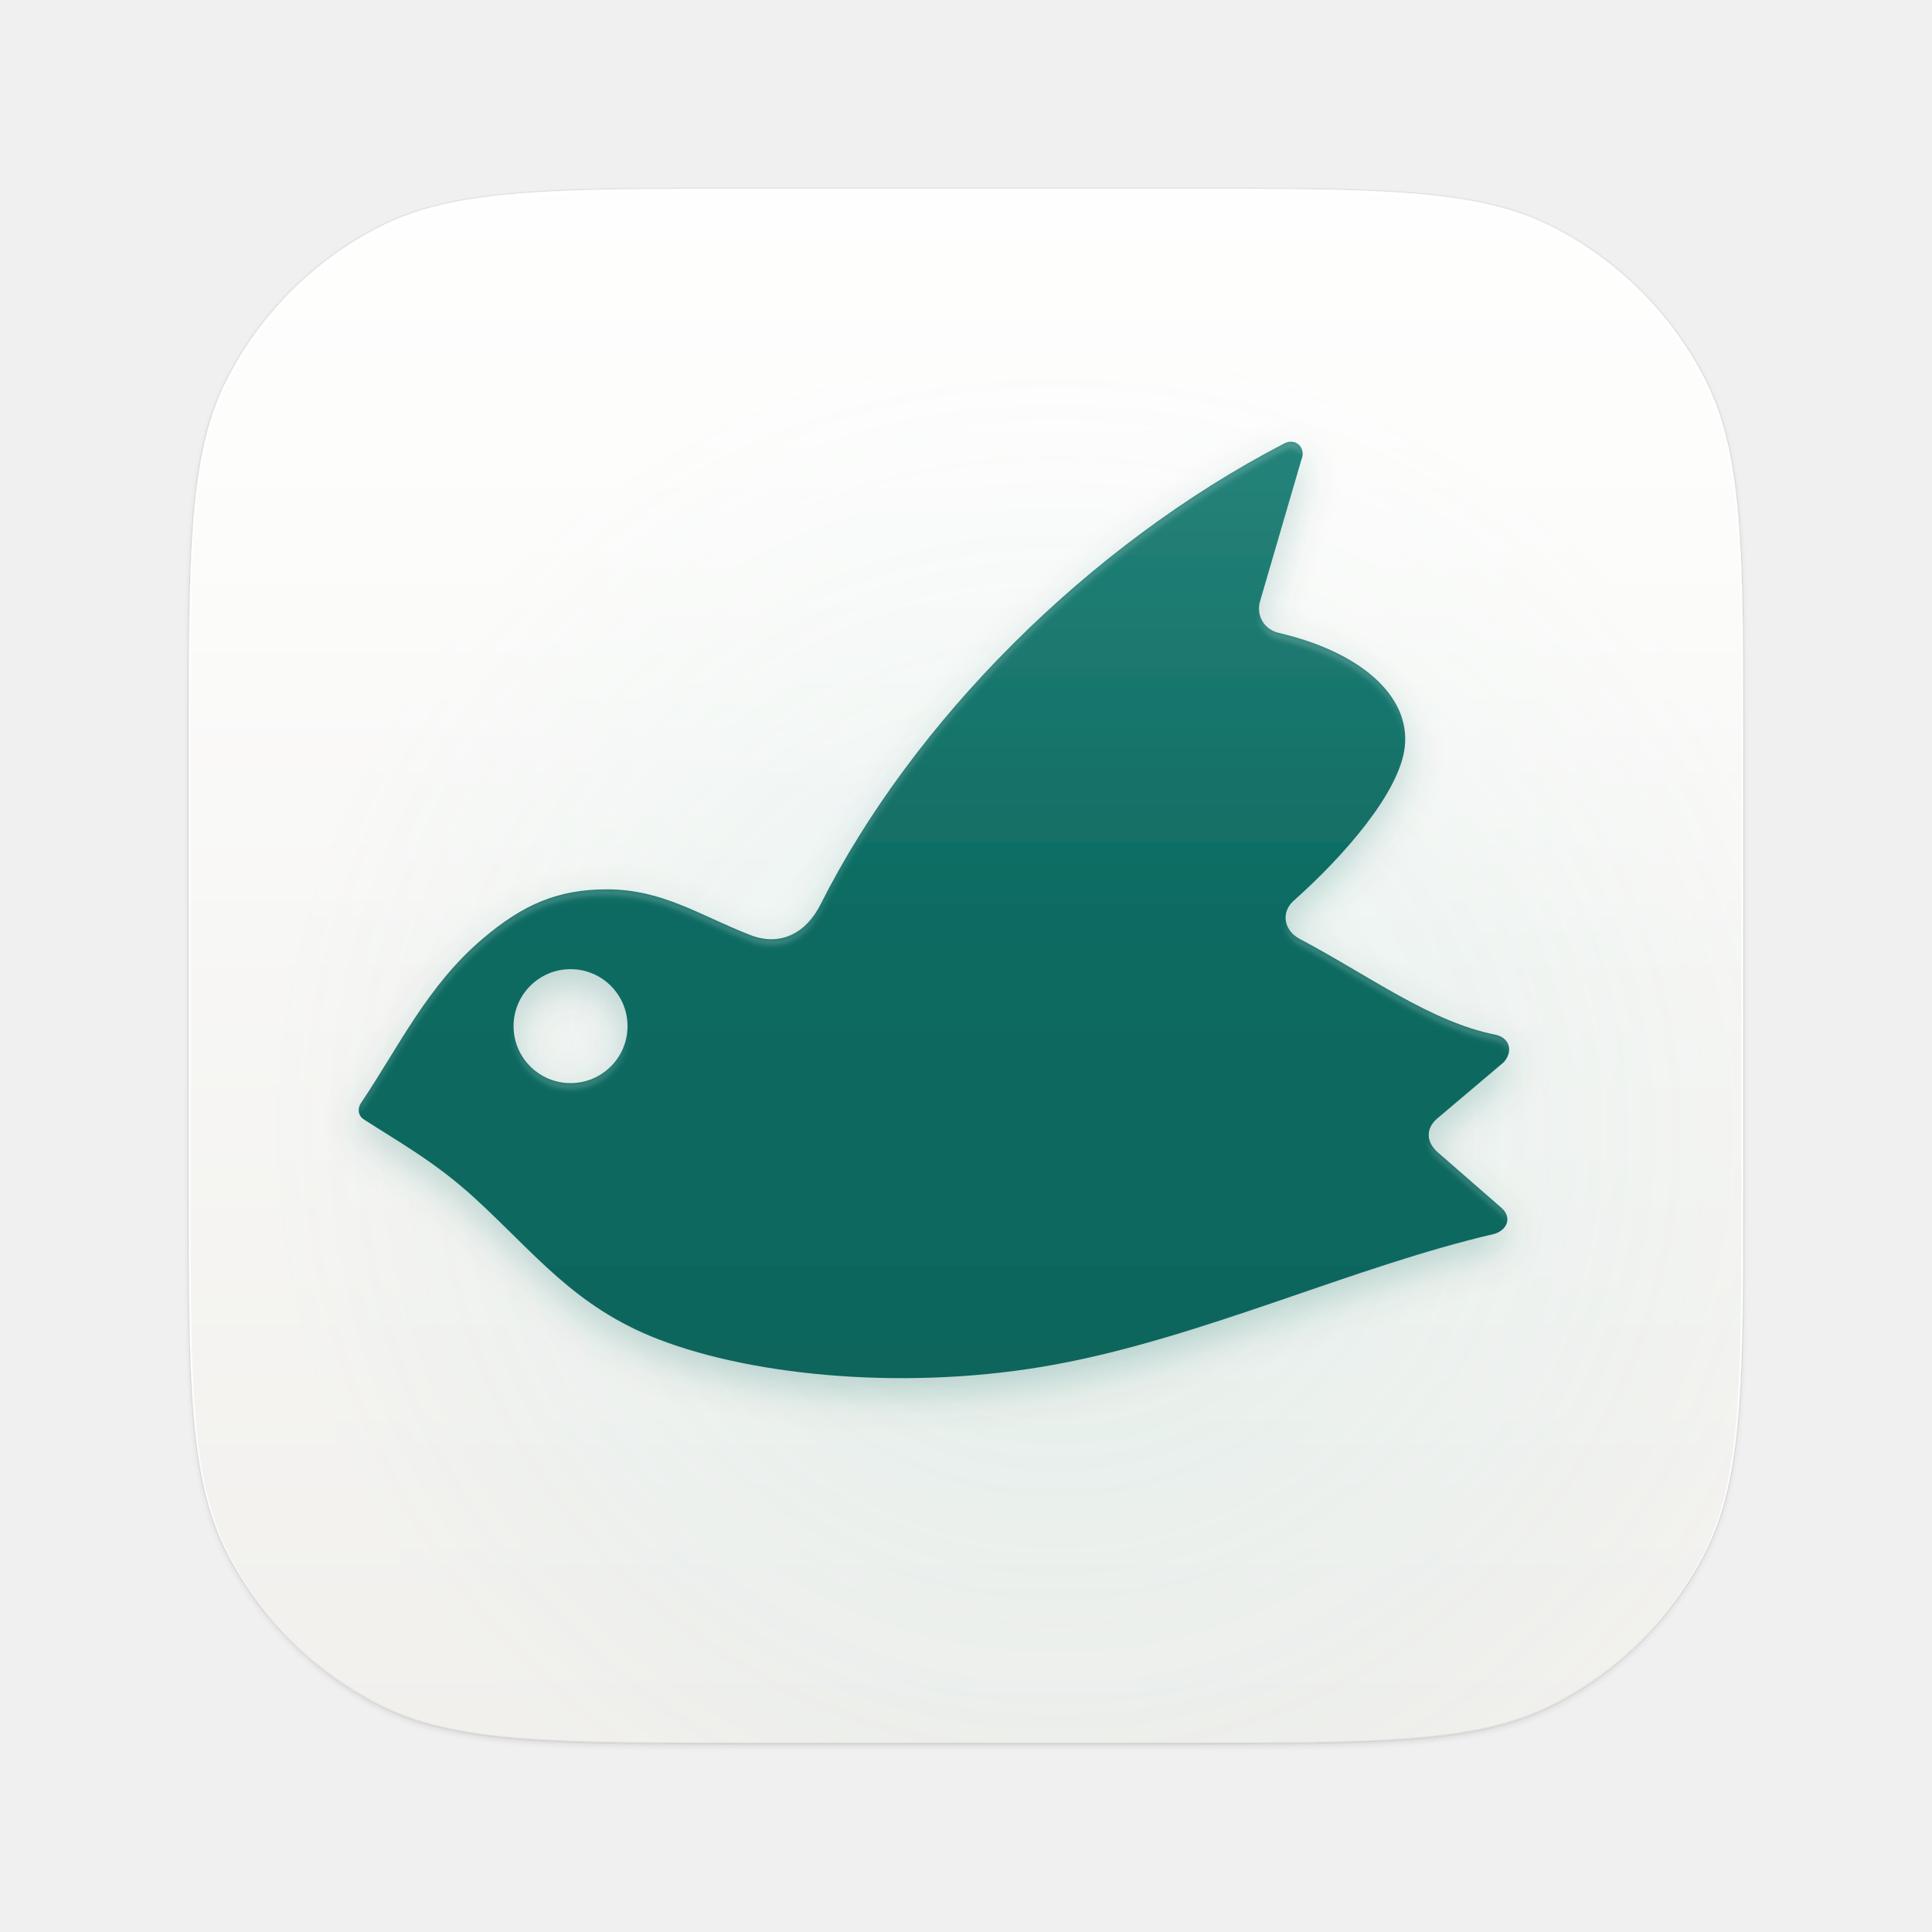
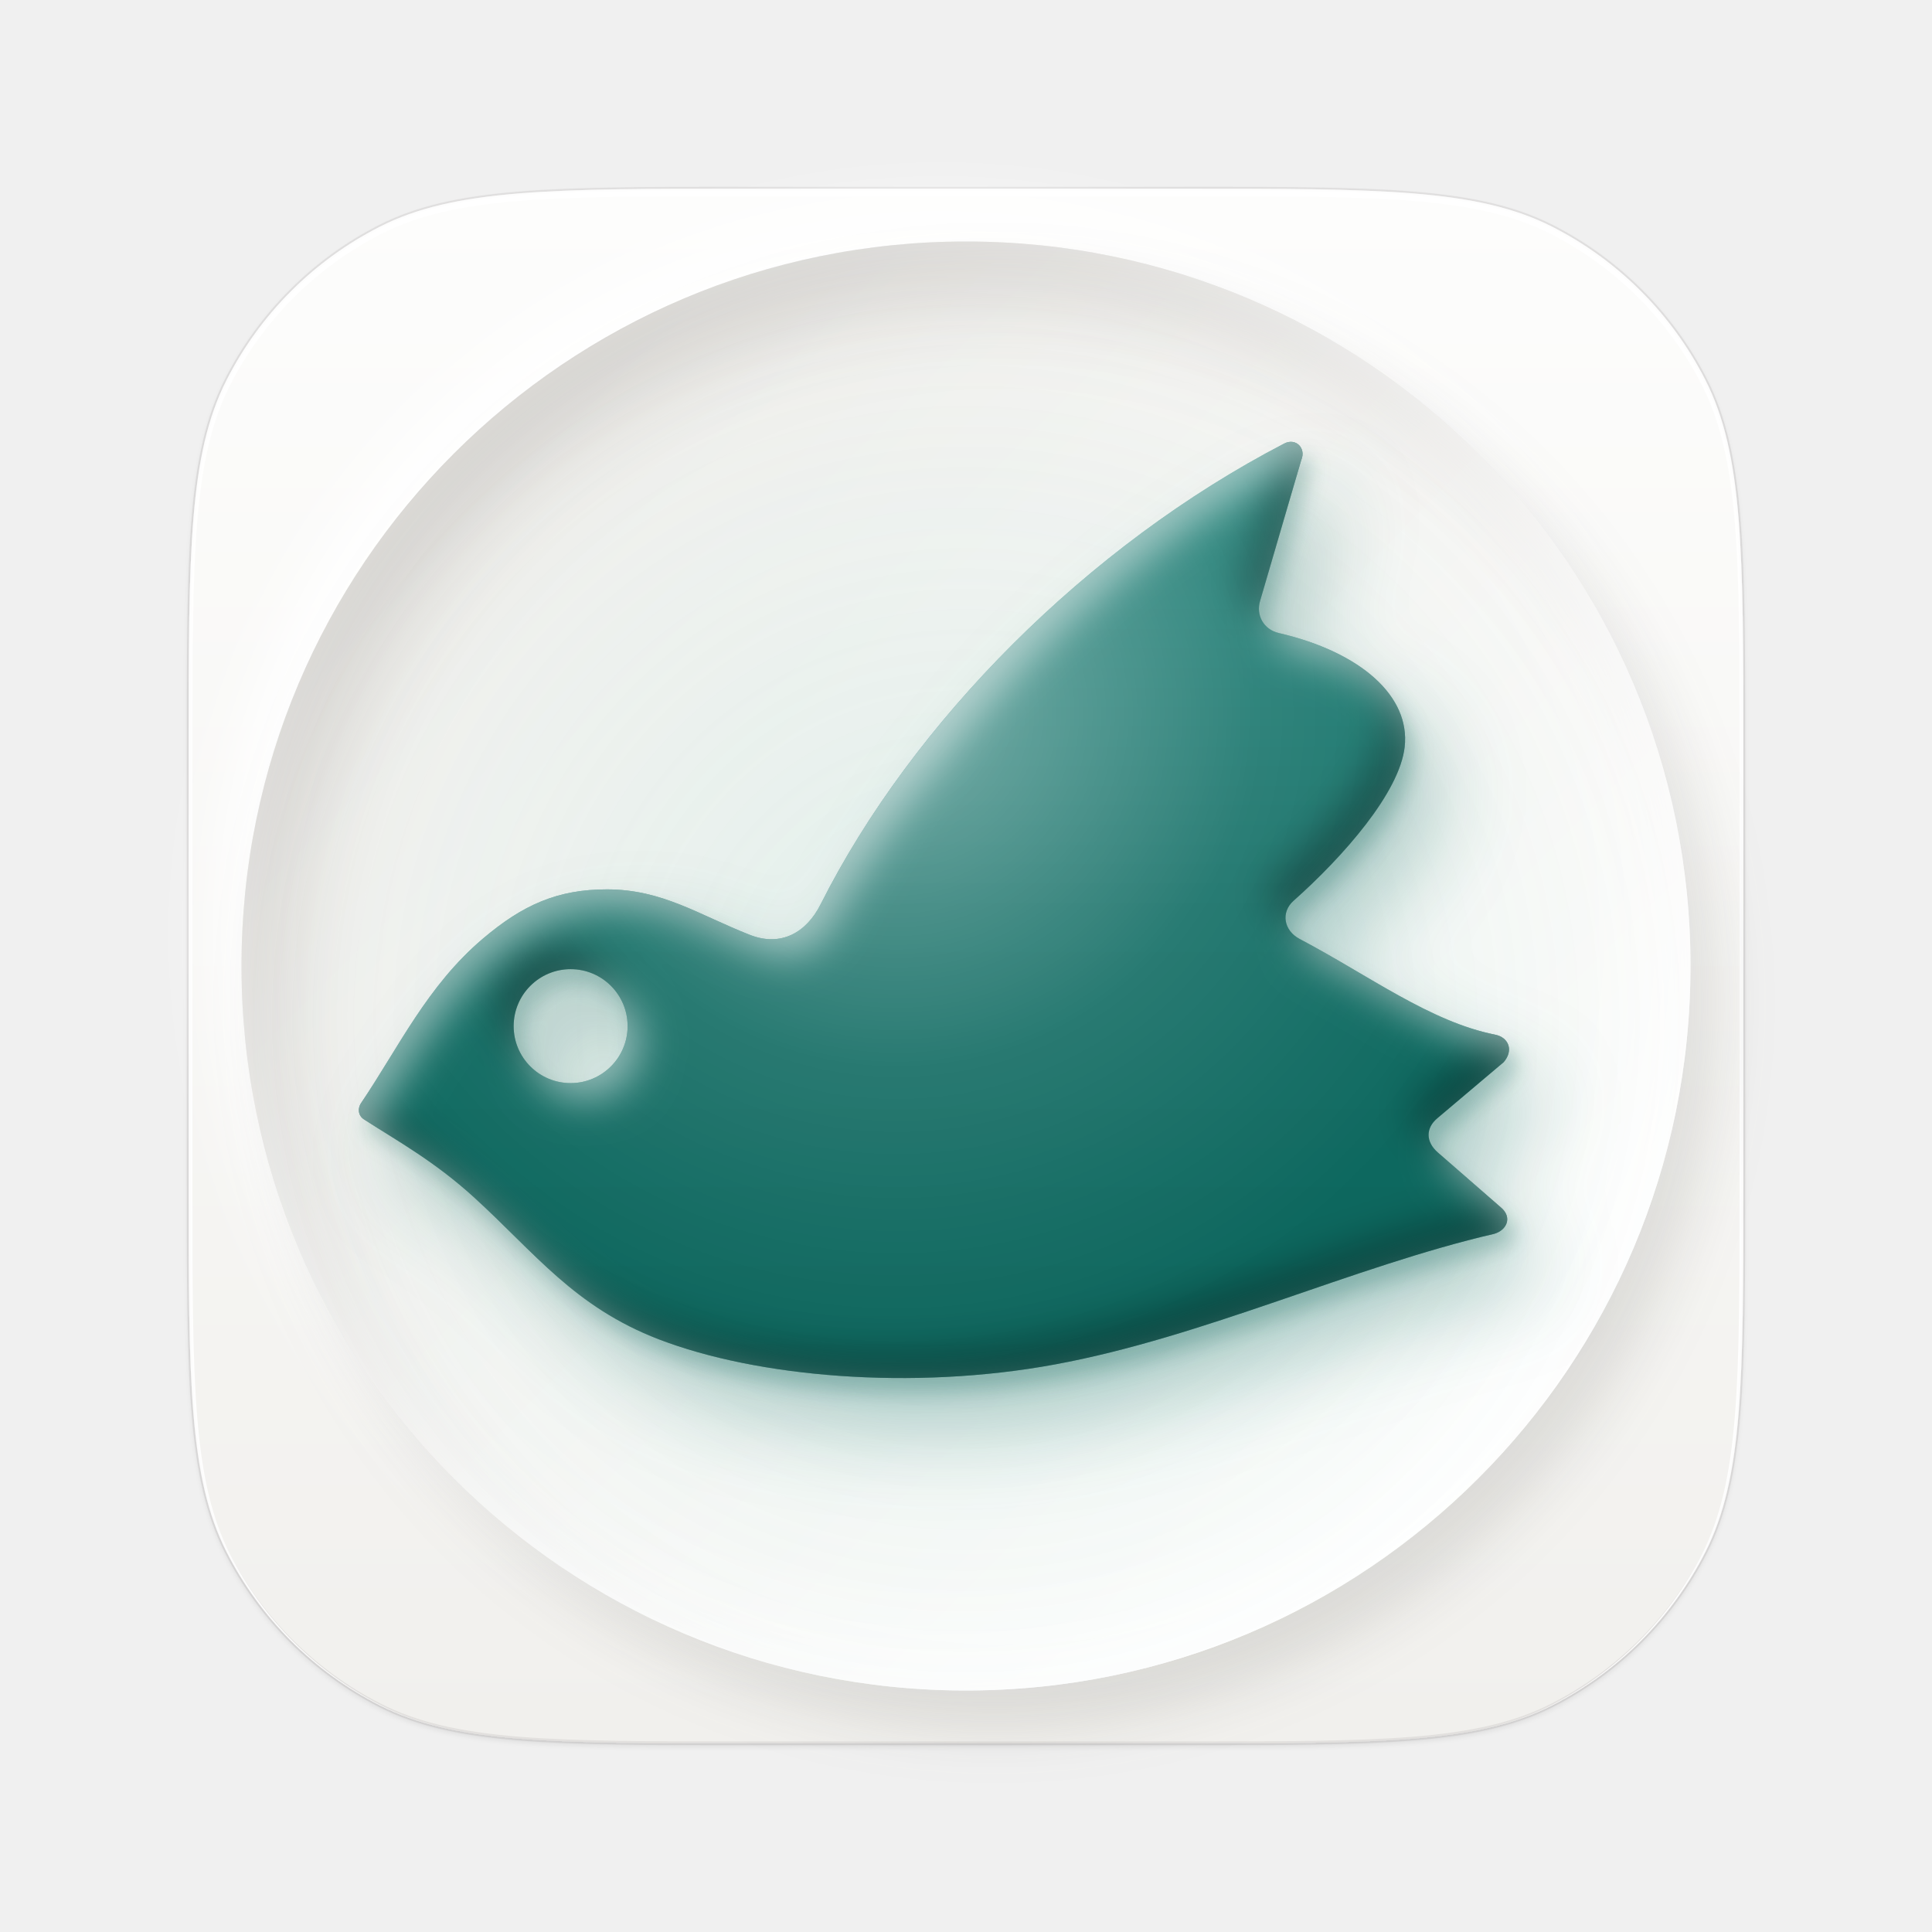
<svg xmlns="http://www.w3.org/2000/svg" viewBox="0 0 1024 1024" width="1024" height="1024">
  <defs>
    <linearGradient id="tile" x1="0" y1="100" x2="0" y2="924" gradientUnits="userSpaceOnUse">
      <stop offset="0" stop-color="#fdfdfc" />
      <stop offset="1" stop-color="#f1f0ed" />
    </linearGradient>
-     <radialGradient id="glow" cx="560" cy="600" r="420" gradientUnits="userSpaceOnUse">
-       <stop offset="0" stop-color="#63cdbf" stop-opacity="0.12" />
+     <linearGradient id="well" x1="243.2" y1="243.2" x2="780.8" y2="780.8" gradientUnits="userSpaceOnUse">
+       <stop offset="0" stop-color="#f1f0ed" />
+       <stop offset="1" stop-color="#fdfdfc" />
+     </linearGradient>
+     <radialGradient id="glow" cx="512" cy="540" r="384" gradientUnits="userSpaceOnUse">
+       <stop offset="0" stop-color="#63cdbf" stop-opacity="0.14" />
      <stop offset="1" stop-color="#63cdbf" stop-opacity="0" />
    </radialGradient>
-     <linearGradient id="sheen" x1="0" y1="100" x2="0" y2="520" gradientUnits="userSpaceOnUse">
-       <stop offset="0" stop-color="#fff" stop-opacity="0.6" />
-       <stop offset="1" stop-color="#fff" stop-opacity="0" />
-     </linearGradient>
    <linearGradient id="ink" gradientUnits="userSpaceOnUse" x1="0" y1="3" x2="0" y2="69">
      <stop offset="0" stop-color="#25837a" />
      <stop offset="0.5" stop-color="#0e6b62" />
      <stop offset="1" stop-color="#0d655c" />
    </linearGradient>
+     <radialGradient id="shine" cx="40" cy="22" r="46" gradientUnits="userSpaceOnUse">
+       <stop offset="0" stop-color="#ffffff" stop-opacity="0.42" />
+       <stop offset="0.55" stop-color="#ffffff" stop-opacity="0.105" />
+       <stop offset="1" stop-color="#ffffff" stop-opacity="0" />
+     </radialGradient>
    <clipPath id="tileclip">
      <path d="M627.36 100 c103.834 0 155.751 0 195.41 20.207 a185.4 185.4 0 0 1 81.023 81.023 c20.207 39.659 20.207 91.576 20.207 195.41 L924 627.36 c0 103.834 0 155.751 -20.207 195.41 a185.4 185.4 0 0 1 -81.023 81.023 c-39.659 20.207 -91.576 20.207 -195.41 20.207 L396.64 924 c-103.834 0 -155.751 0 -195.41 -20.207 a185.4 185.4 0 0 1 -81.023 -81.023 c-20.207 -39.659 -20.207 -91.576 -20.207 -195.41 L100 396.64 c0 -103.834 0 -155.751 20.207 -195.41 a185.4 185.4 0 0 1 81.023 -81.023 c39.659 -20.207 91.576 -20.207 195.41 -20.207 Z" />
    </clipPath>
    <filter id="tileshadow" x="-20%" y="-20%" width="140%" height="150%" color-interpolation-filters="sRGB">
-       <feDropShadow dx="0" dy="10" stdDeviation="14" flood-color="#000" flood-opacity="0.2" />
-       <feDropShadow dx="0" dy="1.5" stdDeviation="1.5" flood-color="#000" flood-opacity="0.1" />
+       <feDropShadow dx="0" dy="10" stdDeviation="14" flood-color="#000000" flood-opacity="0.2" />
+       <feDropShadow dx="0" dy="1.5" stdDeviation="1.5" flood-color="#000000" flood-opacity="0.1" />
    </filter>
-     <filter id="lift" x="-20%" y="-20%" width="140%" height="150%" color-interpolation-filters="sRGB">
-       <feDropShadow dx="0" dy="1.078" stdDeviation="1.347" flood-color="#0d655c" flood-opacity="0.22" />
+     <filter id="dish" x="-10%" y="-10%" width="120%" height="120%" color-interpolation-filters="sRGB">
+       <feGaussianBlur in="SourceAlpha" stdDeviation="24" result="blur" />
+       <feOffset in="blur" dx="21" dy="27" result="down" />
+       <feComposite in="SourceAlpha" in2="down" operator="out" result="shadeBand" />
+       <feFlood flood-color="#5c5952" flood-opacity="0.2" />
+       <feComposite in2="shadeBand" operator="in" result="shade" />
+       <feOffset in="blur" dx="-18" dy="-21" result="up" />
+       <feComposite in="SourceAlpha" in2="up" operator="out" result="lightBand" />
+       <feFlood flood-color="#ffffff" flood-opacity="1" />
+       <feComposite in2="lightBand" operator="in" result="light" />
+       <feMerge>
+         <feMergeNode in="SourceGraphic" />
+         <feMergeNode in="shade" />
+         <feMergeNode in="light" />
+       </feMerge>
    </filter>
-     <filter id="edge" x="-5%" y="-5%" width="110%" height="110%" color-interpolation-filters="sRGB">
-       <feOffset in="SourceAlpha" dy="0.404" result="down" />
-       <feComposite in="SourceAlpha" in2="down" operator="out" result="band" />
-       <feGaussianBlur in="band" stdDeviation="0.162" result="soft" />
-       <feComposite in="soft" in2="SourceAlpha" operator="in" result="rim" />
-       <feFlood flood-color="#fff" flood-opacity="0.22" />
-       <feComposite in2="rim" operator="in" />
+     <filter id="lip" x="-10%" y="-10%" width="120%" height="120%" color-interpolation-filters="sRGB">
+       <feGaussianBlur in="SourceAlpha" stdDeviation="15" result="blur" />
+       <feOffset in="blur" dx="-13.5" dy="-16.5" result="up" />
+       <feFlood flood-color="#ffffff" flood-opacity="1" />
+       <feComposite in2="up" operator="in" result="light" />
+       <feOffset in="blur" dx="15" dy="19.5" result="down" />
+       <feFlood flood-color="#5c5952" flood-opacity="0.150" />
+       <feComposite in2="down" operator="in" result="shade" />
+       <feMerge>
+         <feMergeNode in="light" />
+         <feMergeNode in="shade" />
+       </feMerge>
    </filter>
+     <filter id="cast" x="-20%" y="-20%" width="150%" height="160%" color-interpolation-filters="sRGB">
+       <feGaussianBlur in="SourceAlpha" stdDeviation="22.5" />
+       <feOffset dx="18" dy="27" result="far" />
+       <feFlood flood-color="#0d655c" flood-opacity="0.3" />
+       <feComposite in2="far" operator="in" result="farShadow" />
+       <feGaussianBlur in="SourceAlpha" stdDeviation="5.25" />
+       <feOffset dx="4.5" dy="7.5" result="near" />
+       <feFlood flood-color="#0d655c" flood-opacity="0.270" />
+       <feComposite in2="near" operator="in" result="nearShadow" />
+       <feMerge>
+         <feMergeNode in="farShadow" />
+         <feMergeNode in="nearShadow" />
+       </feMerge>
+     </filter>
+     <filter id="pillow" x="-10%" y="-10%" width="120%" height="120%" color-interpolation-filters="sRGB">
+       <feGaussianBlur in="SourceAlpha" stdDeviation="10.5" result="blur" />
+       <feOffset in="blur" dx="-9" dy="-12" result="up" />
+       <feComposite in="SourceAlpha" in2="up" operator="out" result="coreBand" />
+       <feFlood flood-color="#000000" flood-opacity="0.32" />
+       <feComposite in2="coreBand" operator="in" result="core" />
+       <feOffset in="blur" dx="7.5" dy="9" result="down" />
+       <feComposite in="SourceAlpha" in2="down" operator="out" result="rimBand" />
+       <feFlood flood-color="#ffffff" flood-opacity="0.5" />
+       <feComposite in2="rimBand" operator="in" result="rim" />
+       <feMerge>
+         <feMergeNode in="core" />
+         <feMergeNode in="rim" />
+       </feMerge>
+     </filter>
+     <clipPath id="doveclip">
+       <path transform="translate(512 512) scale(7.55) translate(-44.85475 -39.72849)" d="M2.6 50.5 C2.2 50.25 2.12 49.75 2.39 49.35 C5.05 45.4 7.05 41.1 10.95 37.8 C13.75 35.43 16.18 34.35 19.65 34.35 C23.55 34.35 26.12 36.15 29.7 37.55 C31.85 38.39 33.65 37.4 34.65 35.4 C41.1 22.6 53.4 10.2 67.2 3.05 C68 2.635 68.75 3.37 68.39 4.21 L65.5 14.1 C65.2 15.1 65.75 16.1 66.8 16.35 C72.6 17.7 76.05 20.8 75.65 24.35 C75.29 27.55 71.36 32.03 67.85 35.15 C66.94 35.96 67.16 37.24 68.28 37.83 C73.19 40.43 77.45 43.64 82 44.55 C82.96 44.742 83.31 45.66 82.6 46.48 L77.94 50.42 C77.12 51.11 77.12 52.07 77.98 52.82 L82.43 56.7 C83.2 57.37 82.84 58.26 81.94 58.53 C72.05 60.82 61.54 65.78 51.1 67.7 C41.05 69.55 30.17 68.58 23.3 65.94 C17.35 63.65 14.6 59.87 10.32 55.97 C7.53 53.43 4.96 52.03 2.6 50.5 Z M13.1 43.95 a4 4 0 1 0 8 0 a4 4 0 1 0 -8 0 Z" />
+     </clipPath>
  </defs>
  <g filter="url(#tileshadow)">
    <path d="M627.36 100 c103.834 0 155.751 0 195.41 20.207 a185.4 185.4 0 0 1 81.023 81.023 c20.207 39.659 20.207 91.576 20.207 195.41 L924 627.36 c0 103.834 0 155.751 -20.207 195.41 a185.4 185.4 0 0 1 -81.023 81.023 c-39.659 20.207 -91.576 20.207 -195.41 20.207 L396.64 924 c-103.834 0 -155.751 0 -195.41 -20.207 a185.4 185.4 0 0 1 -81.023 -81.023 c-20.207 -39.659 -20.207 -91.576 -20.207 -195.41 L100 396.64 c0 -103.834 0 -155.751 20.207 -195.41 a185.4 185.4 0 0 1 81.023 -81.023 c39.659 -20.207 91.576 -20.207 195.41 -20.207 Z" fill="url(#tile)" />
  </g>
+   <path d="M627.36 100 c103.834 0 155.751 0 195.41 20.207 a185.4 185.4 0 0 1 81.023 81.023 c20.207 39.659 20.207 91.576 20.207 195.41 L924 627.36 c0 103.834 0 155.751 -20.207 195.41 a185.4 185.4 0 0 1 -81.023 81.023 c-39.659 20.207 -91.576 20.207 -195.41 20.207 L396.64 924 c-103.834 0 -155.751 0 -195.41 -20.207 a185.4 185.4 0 0 1 -81.023 -81.023 c-20.207 -39.659 -20.207 -91.576 -20.207 -195.41 L100 396.64 c0 -103.834 0 -155.751 20.207 -195.41 a185.4 185.4 0 0 1 81.023 -81.023 c39.659 -20.207 91.576 -20.207 195.41 -20.207 Z" fill="none" stroke="#5c5952" stroke-opacity="0.1" stroke-width="2" />
  <g clip-path="url(#tileclip)">
-     <rect x="100" y="100" width="824" height="824" fill="url(#glow)" />
-     <rect x="100" y="100" width="824" height="420" fill="url(#sheen)" />
+     <path d="M627.36 100 c103.834 0 155.751 0 195.41 20.207 a185.4 185.4 0 0 1 81.023 81.023 c20.207 39.659 20.207 91.576 20.207 195.41 L924 627.36 c0 103.834 0 155.751 -20.207 195.41 a185.4 185.4 0 0 1 -81.023 81.023 c-39.659 20.207 -91.576 20.207 -195.41 20.207 L396.64 924 c-103.834 0 -155.751 0 -195.41 -20.207 a185.4 185.4 0 0 1 -81.023 -81.023 c-20.207 -39.659 -20.207 -91.576 -20.207 -195.41 L100 396.64 c0 -103.834 0 -155.751 20.207 -195.41 a185.4 185.4 0 0 1 81.023 -81.023 c39.659 -20.207 91.576 -20.207 195.41 -20.207 Z" fill="none" stroke="#ffffff" stroke-opacity="0.9" stroke-width="4" transform="translate(0 2)" />
  </g>
-   <path d="M627.36 100 c103.834 0 155.751 0 195.41 20.207 a185.4 185.4 0 0 1 81.023 81.023 c20.207 39.659 20.207 91.576 20.207 195.41 L924 627.36 c0 103.834 0 155.751 -20.207 195.41 a185.4 185.4 0 0 1 -81.023 81.023 c-39.659 20.207 -91.576 20.207 -195.41 20.207 L396.64 924 c-103.834 0 -155.751 0 -195.41 -20.207 a185.4 185.4 0 0 1 -81.023 -81.023 c-20.207 -39.659 -20.207 -91.576 -20.207 -195.41 L100 396.64 c0 -103.834 0 -155.751 20.207 -195.41 a185.4 185.4 0 0 1 81.023 -81.023 c39.659 -20.207 91.576 -20.207 195.41 -20.207 Z" fill="none" stroke="#5c5952" stroke-opacity="0.1" stroke-width="1" transform="translate(0 0)" />
-   <g clip-path="url(#tileclip)">
-     <path d="M627.36 100 c103.834 0 155.751 0 195.41 20.207 a185.4 185.4 0 0 1 81.023 81.023 c20.207 39.659 20.207 91.576 20.207 195.41 L924 627.36 c0 103.834 0 155.751 -20.207 195.41 a185.4 185.4 0 0 1 -81.023 81.023 c-39.659 20.207 -91.576 20.207 -195.41 20.207 L396.64 924 c-103.834 0 -155.751 0 -195.41 -20.207 a185.4 185.4 0 0 1 -81.023 -81.023 c-20.207 -39.659 -20.207 -91.576 -20.207 -195.41 L100 396.64 c0 -103.834 0 -155.751 20.207 -195.41 a185.4 185.4 0 0 1 81.023 -81.023 c39.659 -20.207 91.576 -20.207 195.41 -20.207 Z" fill="none" stroke="#ffffff" stroke-opacity="0.9" stroke-width="2" transform="translate(0 1)" />
+   <circle cx="512" cy="512" r="384" fill="#fdfdfc" filter="url(#lip)" />
+   <circle cx="512" cy="512" r="384" fill="url(#well)" filter="url(#dish)" />
+   <circle cx="512" cy="512" r="384" fill="url(#glow)" />
+   <g filter="url(#cast)">
+     <path transform="translate(512 512) scale(7.55) translate(-44.85475 -39.72849)" d="M2.6 50.5 C2.2 50.25 2.12 49.75 2.39 49.35 C5.05 45.4 7.05 41.1 10.95 37.8 C13.75 35.43 16.18 34.35 19.65 34.35 C23.55 34.35 26.12 36.15 29.7 37.55 C31.85 38.39 33.65 37.4 34.65 35.4 C41.1 22.6 53.4 10.2 67.2 3.05 C68 2.635 68.75 3.37 68.39 4.21 L65.5 14.1 C65.2 15.1 65.75 16.1 66.8 16.35 C72.6 17.7 76.05 20.8 75.65 24.35 C75.29 27.55 71.36 32.03 67.85 35.15 C66.94 35.96 67.16 37.24 68.28 37.83 C73.19 40.43 77.45 43.64 82 44.55 C82.96 44.742 83.31 45.66 82.6 46.48 L77.94 50.42 C77.12 51.11 77.12 52.07 77.98 52.82 L82.43 56.7 C83.2 57.37 82.84 58.26 81.94 58.53 C72.05 60.82 61.54 65.78 51.1 67.7 C41.05 69.55 30.17 68.58 23.3 65.94 C17.35 63.65 14.6 59.87 10.32 55.97 C7.53 53.43 4.96 52.03 2.6 50.5 Z M13.1 43.95 a4 4 0 1 0 8 0 a4 4 0 1 0 -8 0 Z" fill-rule="evenodd" />
  </g>
-   <g transform="translate(512 512) scale(7.5518) translate(-44.85475 -39.72849)">
-     <path d="M2.6 50.5 C2.2 50.25 2.12 49.75 2.39 49.35 C5.05 45.4 7.05 41.1 10.95 37.8 C13.75 35.43 16.18 34.35 19.65 34.35 C23.55 34.35 26.12 36.15 29.7 37.55 C31.85 38.39 33.65 37.4 34.65 35.4 C41.1 22.6 53.4 10.2 67.2 3.05 C68 2.635 68.75 3.37 68.39 4.21 L65.5 14.1 C65.2 15.1 65.75 16.1 66.8 16.35 C72.6 17.7 76.05 20.8 75.65 24.35 C75.29 27.55 71.36 32.03 67.85 35.15 C66.94 35.96 67.16 37.24 68.28 37.83 C73.19 40.43 77.45 43.64 82 44.55 C82.96 44.742 83.31 45.66 82.6 46.48 L77.94 50.42 C77.12 51.11 77.12 52.07 77.98 52.82 L82.43 56.7 C83.2 57.37 82.84 58.26 81.94 58.53 C72.05 60.82 61.54 65.78 51.1 67.7 C41.05 69.55 30.17 68.58 23.3 65.94 C17.35 63.65 14.6 59.87 10.32 55.97 C7.53 53.43 4.96 52.03 2.6 50.5 Z M13.1 43.95 a4 4 0 1 0 8 0 a4 4 0 1 0 -8 0 Z" fill="url(#ink)" fill-rule="evenodd" filter="url(#lift)" />
-     <path d="M2.6 50.5 C2.2 50.25 2.12 49.75 2.39 49.35 C5.05 45.4 7.05 41.1 10.95 37.8 C13.75 35.43 16.18 34.35 19.65 34.35 C23.55 34.35 26.12 36.15 29.7 37.55 C31.85 38.39 33.65 37.4 34.65 35.4 C41.1 22.6 53.4 10.2 67.2 3.05 C68 2.635 68.75 3.37 68.39 4.21 L65.5 14.1 C65.2 15.1 65.75 16.1 66.8 16.35 C72.6 17.7 76.05 20.8 75.65 24.35 C75.29 27.55 71.36 32.03 67.85 35.15 C66.94 35.96 67.16 37.24 68.28 37.83 C73.19 40.43 77.45 43.64 82 44.55 C82.96 44.742 83.31 45.66 82.6 46.48 L77.94 50.42 C77.12 51.11 77.12 52.07 77.98 52.82 L82.43 56.7 C83.2 57.37 82.84 58.26 81.94 58.53 C72.05 60.82 61.54 65.78 51.1 67.7 C41.05 69.55 30.17 68.58 23.3 65.94 C17.35 63.65 14.6 59.87 10.32 55.97 C7.53 53.43 4.96 52.03 2.6 50.5 Z M13.1 43.95 a4 4 0 1 0 8 0 a4 4 0 1 0 -8 0 Z" fill="#000" fill-rule="evenodd" filter="url(#edge)" />
+   <path transform="translate(512 512) scale(7.55) translate(-44.85475 -39.72849)" d="M2.6 50.5 C2.2 50.25 2.12 49.75 2.39 49.35 C5.05 45.4 7.05 41.1 10.95 37.8 C13.75 35.43 16.18 34.35 19.65 34.35 C23.55 34.35 26.12 36.15 29.7 37.55 C31.85 38.39 33.65 37.4 34.65 35.4 C41.1 22.6 53.4 10.2 67.2 3.05 C68 2.635 68.75 3.37 68.39 4.21 L65.5 14.1 C65.2 15.1 65.75 16.1 66.8 16.35 C72.6 17.7 76.05 20.8 75.65 24.35 C75.29 27.55 71.36 32.03 67.85 35.15 C66.94 35.96 67.16 37.24 68.28 37.83 C73.19 40.43 77.45 43.64 82 44.55 C82.96 44.742 83.31 45.66 82.6 46.48 L77.94 50.42 C77.12 51.11 77.12 52.07 77.98 52.82 L82.43 56.7 C83.2 57.37 82.84 58.26 81.94 58.53 C72.05 60.82 61.54 65.78 51.1 67.7 C41.05 69.55 30.17 68.58 23.3 65.94 C17.35 63.65 14.6 59.87 10.32 55.97 C7.53 53.43 4.96 52.03 2.6 50.5 Z M13.1 43.95 a4 4 0 1 0 8 0 a4 4 0 1 0 -8 0 Z" fill="url(#ink)" fill-rule="evenodd" />
+   <g clip-path="url(#doveclip)">
+     <rect transform="translate(512 512) scale(7.55) translate(-44.85475 -39.72849)" x="0" y="0" width="86" height="74" fill="url(#shine)" />
+   </g>
+   <g filter="url(#pillow)">
+     <path transform="translate(512 512) scale(7.55) translate(-44.85475 -39.72849)" d="M2.6 50.5 C2.2 50.25 2.12 49.75 2.39 49.35 C5.05 45.4 7.05 41.1 10.95 37.8 C13.75 35.43 16.18 34.35 19.65 34.35 C23.55 34.35 26.12 36.15 29.7 37.55 C31.85 38.39 33.65 37.4 34.65 35.4 C41.1 22.6 53.4 10.2 67.2 3.05 C68 2.635 68.75 3.37 68.39 4.21 L65.5 14.1 C65.2 15.1 65.75 16.1 66.8 16.35 C72.6 17.7 76.05 20.8 75.65 24.35 C75.29 27.55 71.36 32.03 67.85 35.15 C66.94 35.96 67.16 37.24 68.28 37.83 C73.19 40.43 77.45 43.64 82 44.55 C82.96 44.742 83.31 45.66 82.6 46.48 L77.94 50.42 C77.12 51.11 77.12 52.07 77.98 52.82 L82.43 56.7 C83.2 57.37 82.84 58.26 81.94 58.53 C72.05 60.82 61.54 65.78 51.1 67.7 C41.05 69.55 30.17 68.58 23.3 65.94 C17.35 63.65 14.6 59.87 10.32 55.97 C7.53 53.43 4.96 52.03 2.6 50.5 Z M13.1 43.95 a4 4 0 1 0 8 0 a4 4 0 1 0 -8 0 Z" fill-rule="evenodd" />
  </g>
</svg>
